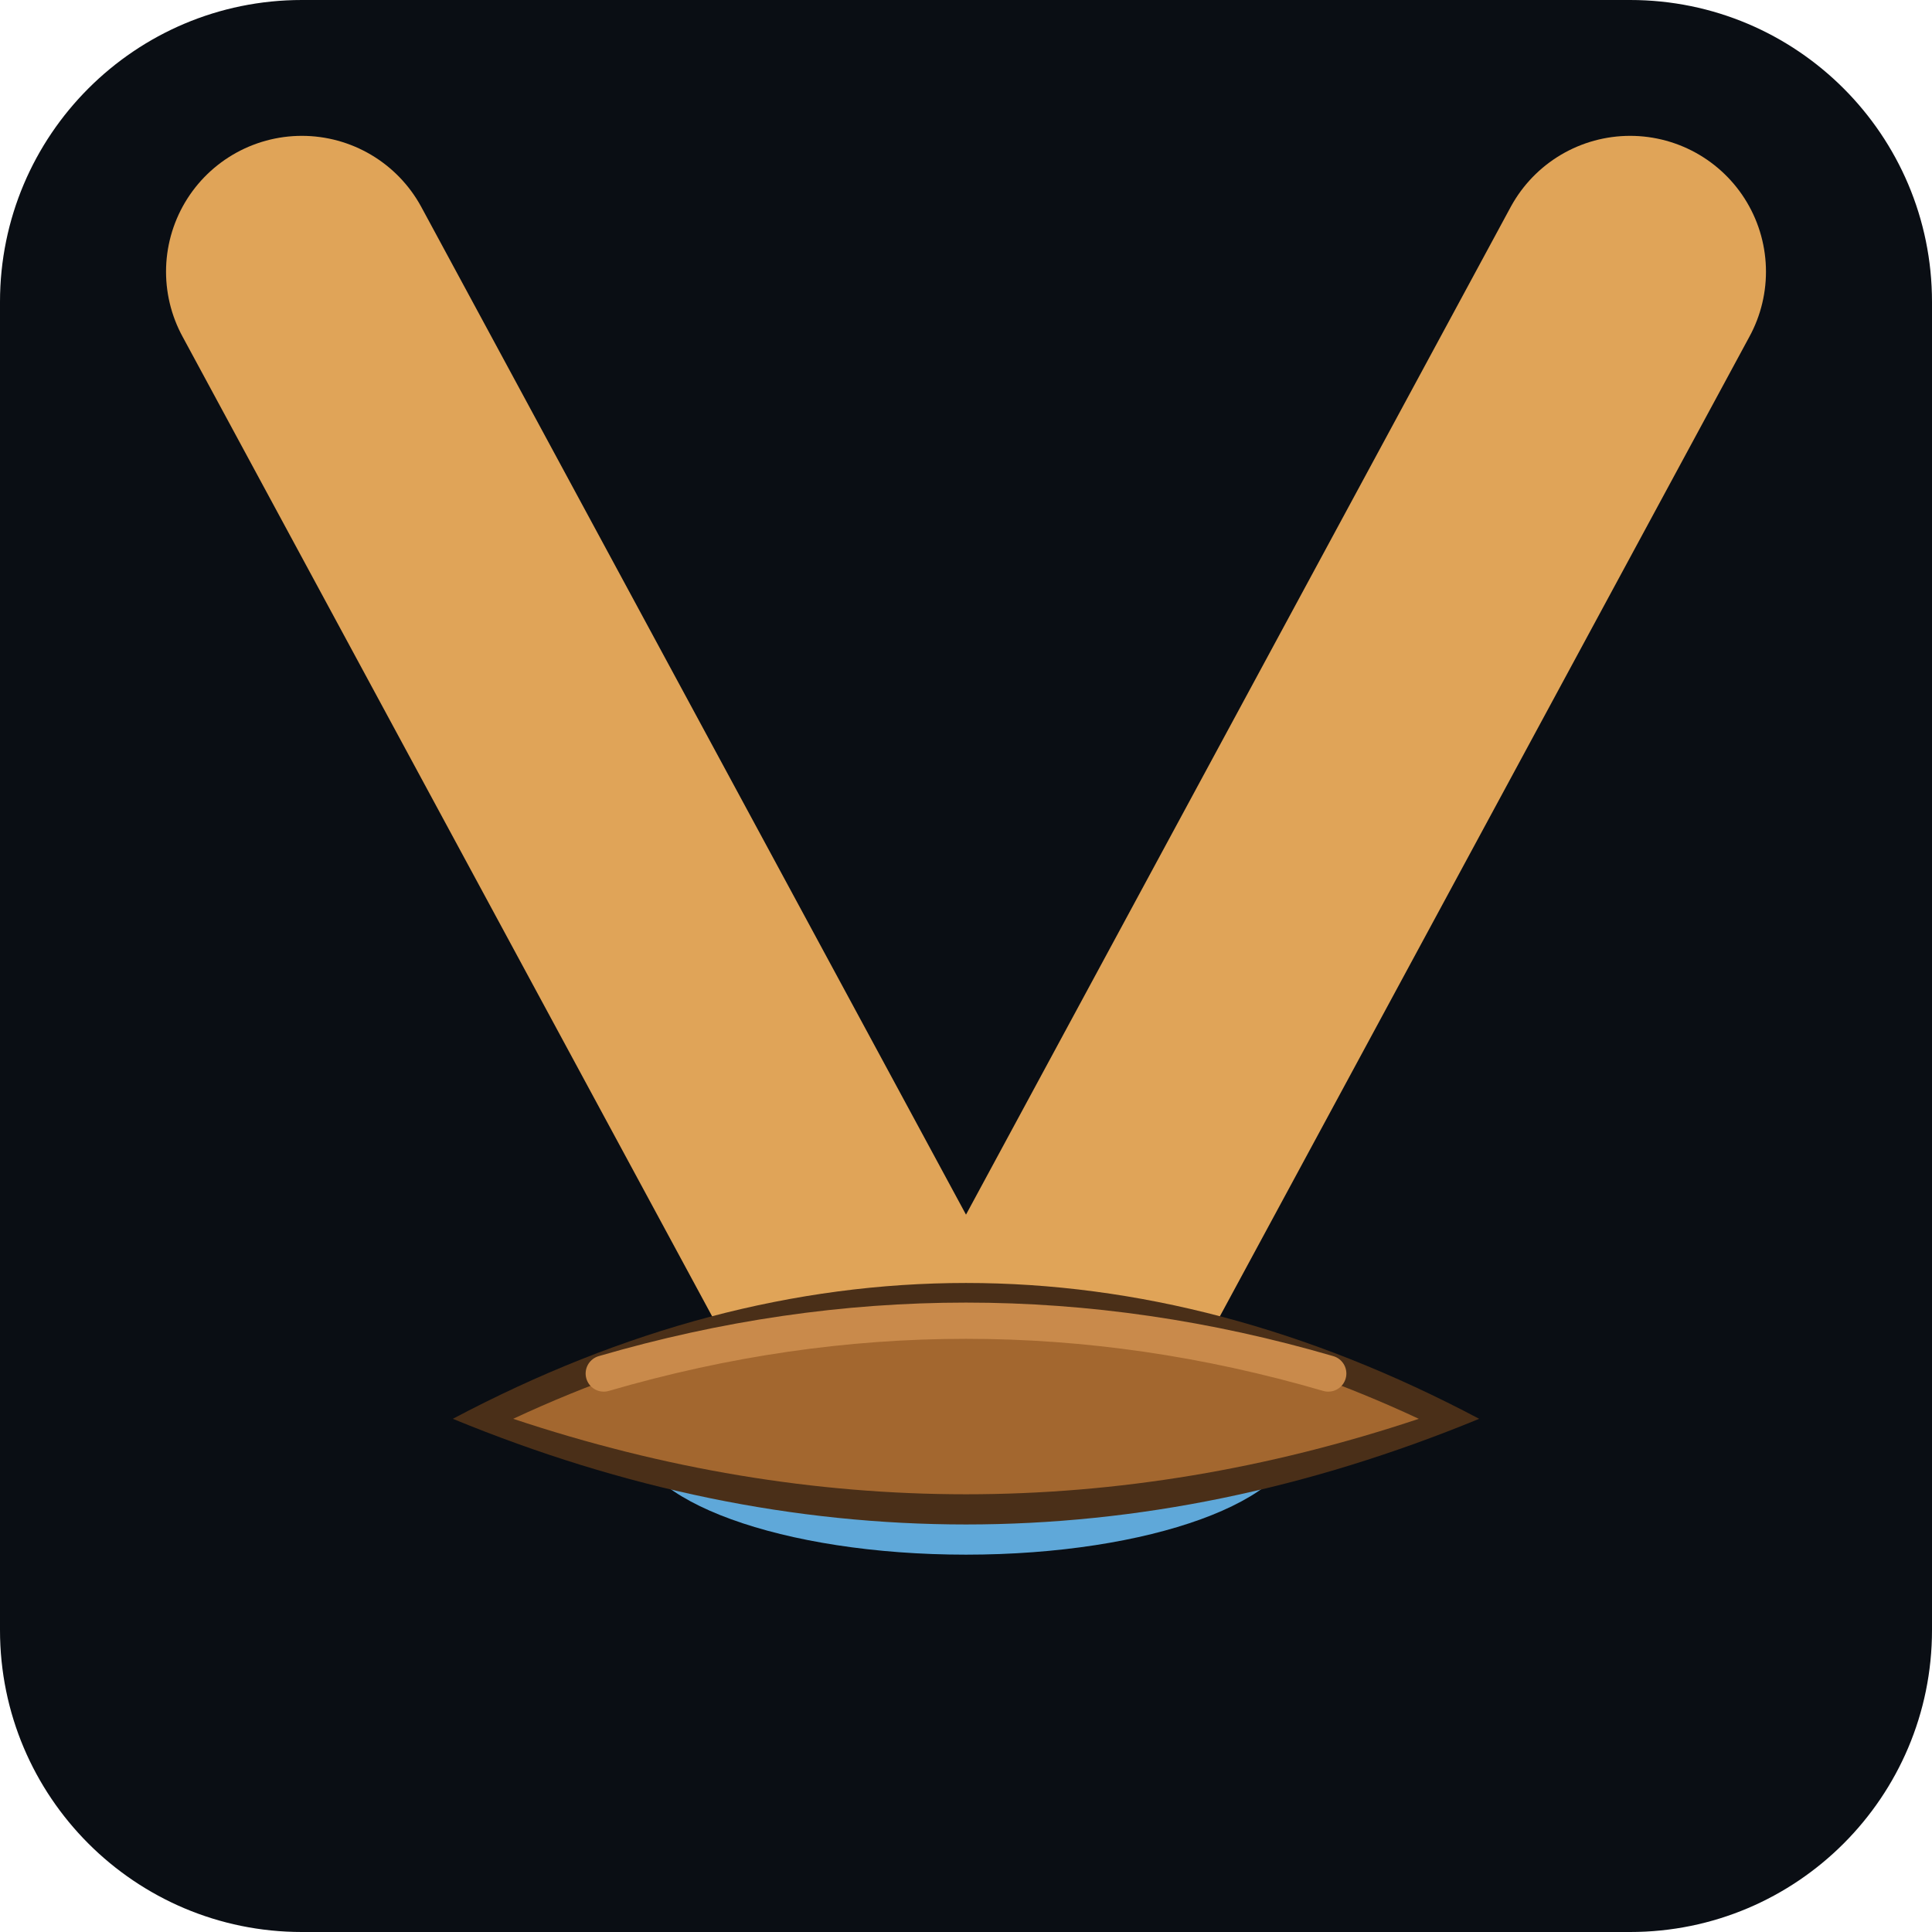
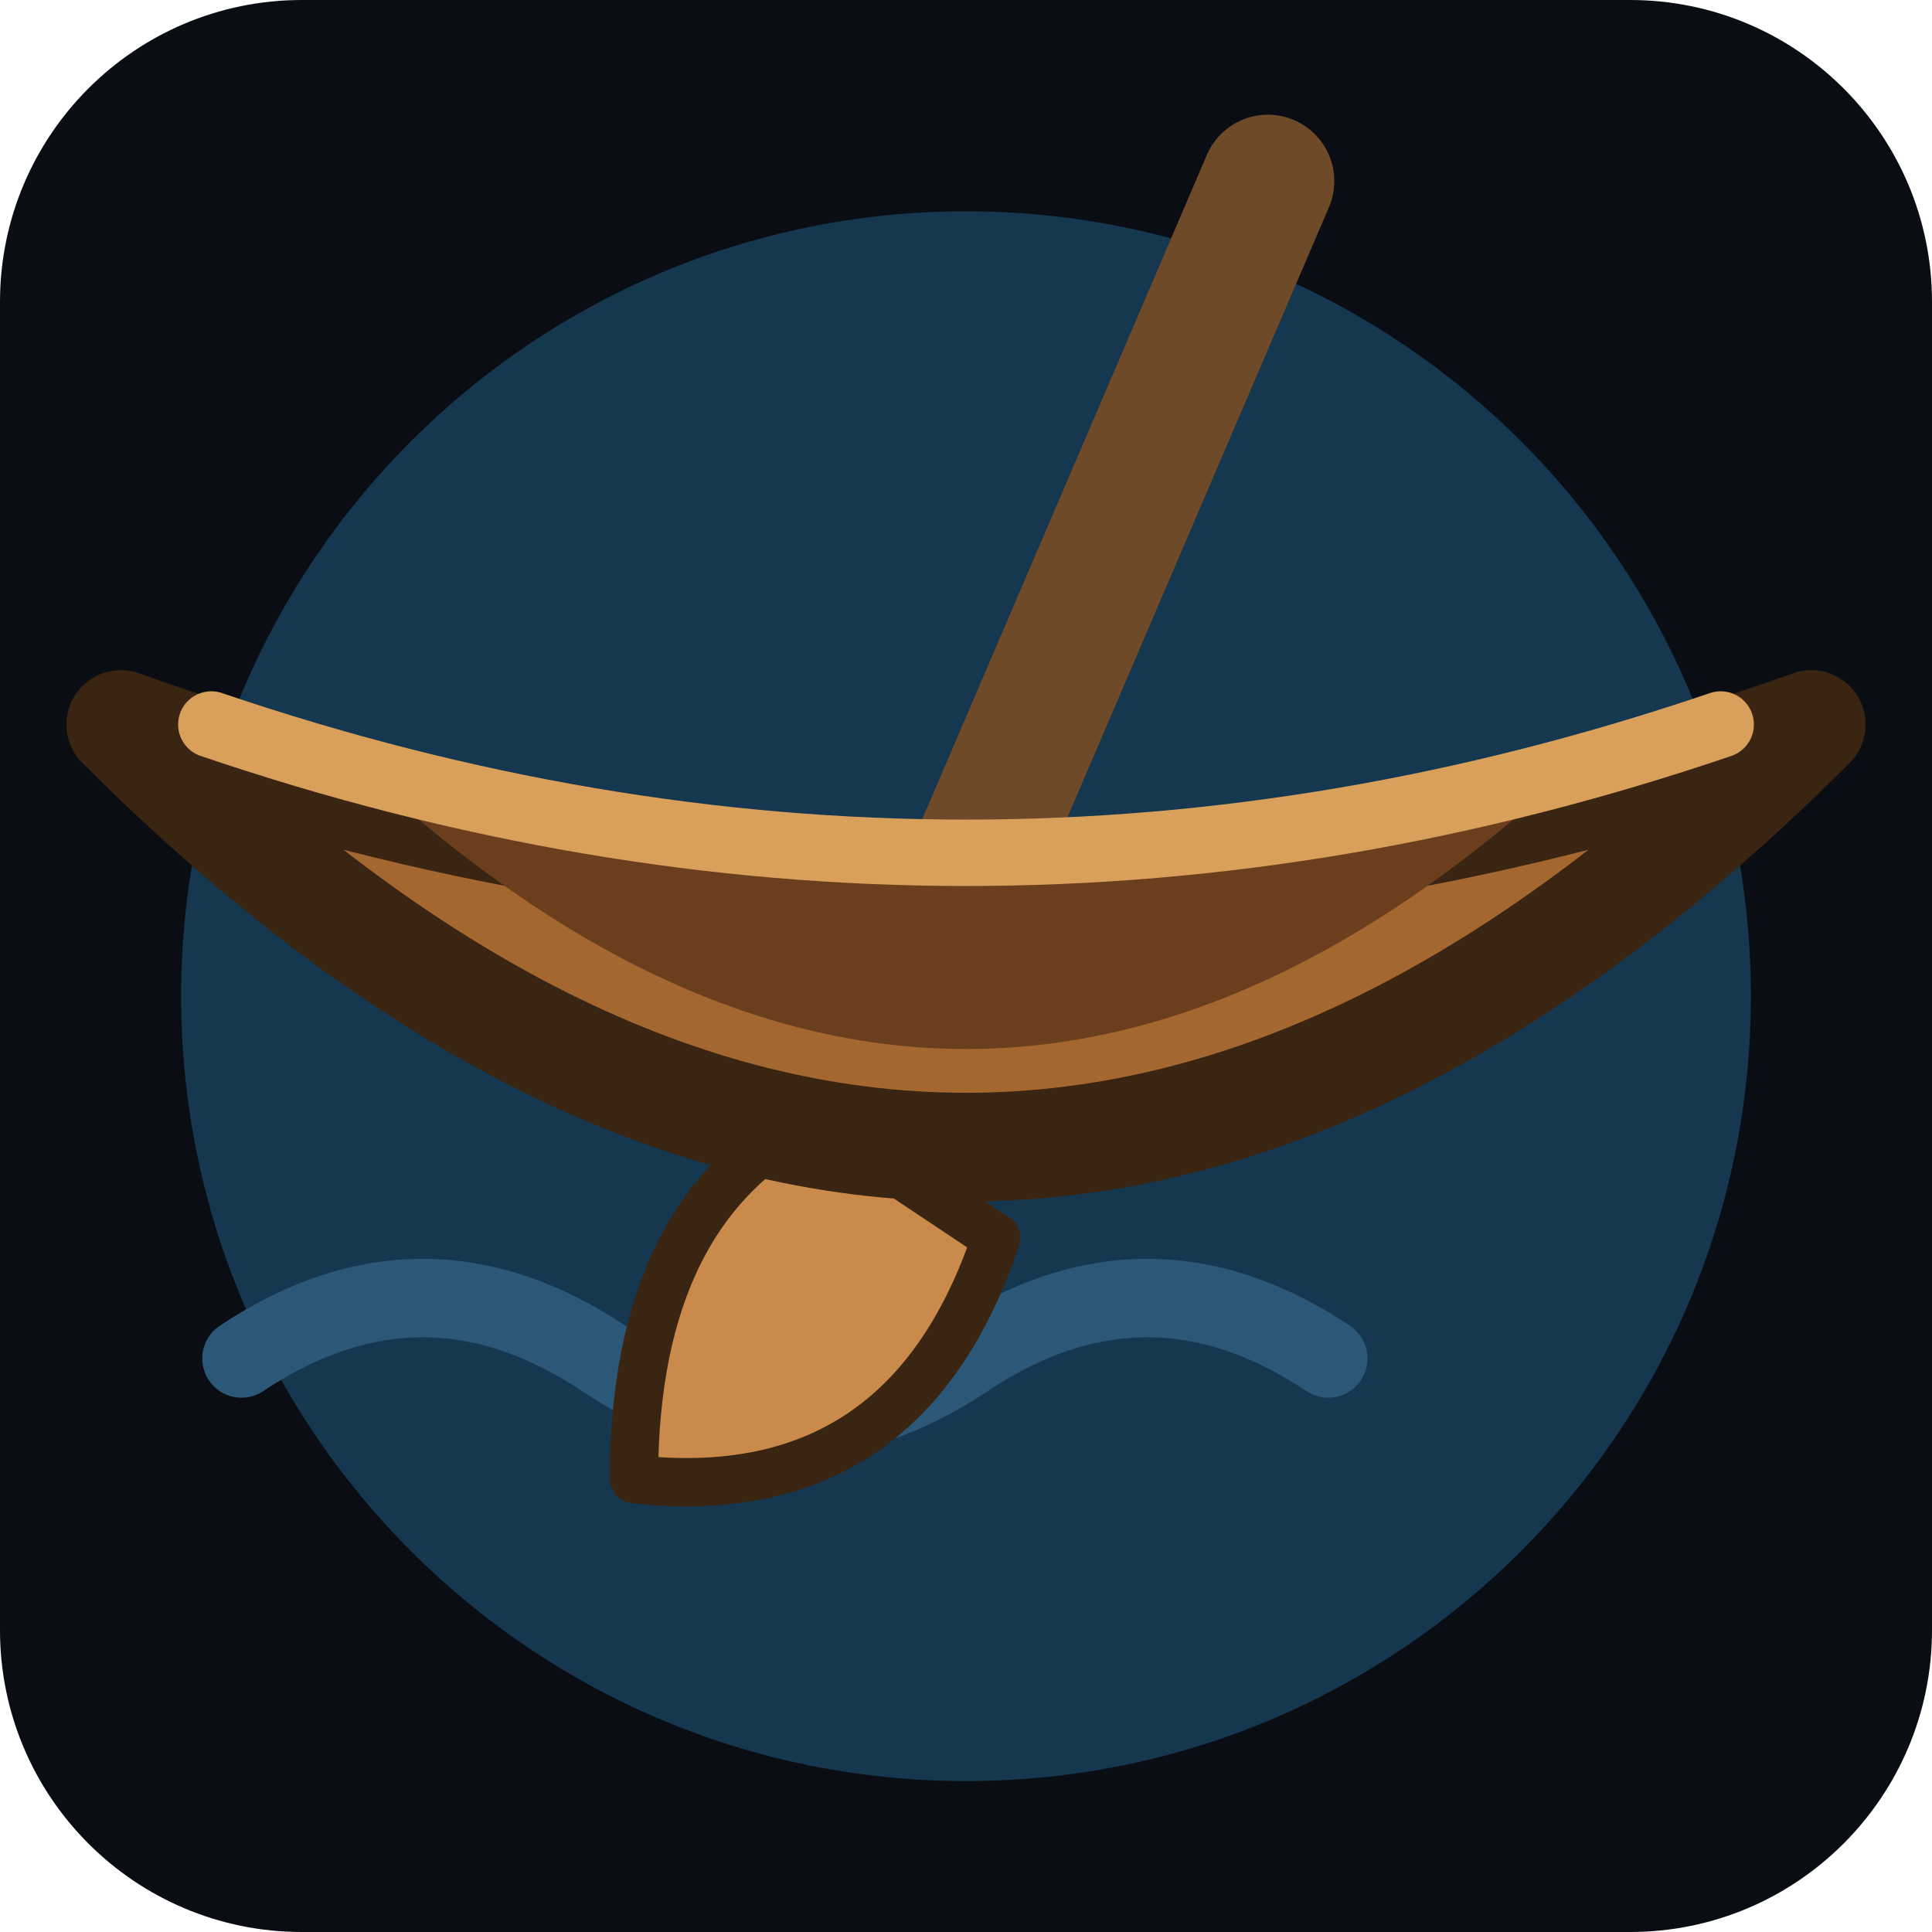
<svg xmlns="http://www.w3.org/2000/svg" viewBox="0 0 64 64">
  <rect width="64" height="64" rx="10" fill="#0a0e14" />
-   <path d="M10,9 L30,46 L34,46 L54,9" fill="none" stroke="#e0a458" stroke-width="9" stroke-linecap="round" stroke-linejoin="round" />
-   <ellipse cx="32" cy="47.5" rx="11" ry="4" fill="#5fa8d9" />
-   <path d="M15,47 Q32,38 49,47 Q32,54 15,47 Z" fill="#4a2f18" />
-   <path d="M17,47 Q32,40 47,47 Q32,52 17,47 Z" fill="#a3672f" />
-   <path d="M20,45.5 Q32,42 44,45.5" fill="none" stroke="#c98a4b" stroke-width="1.2" stroke-linecap="round" />
+   <circle cx="32" cy="33" r="26" fill="#15374f" />
+   <path d="M8,45 q6,-4 12,0 t12,0 t12,0" fill="none" stroke="#2b5878" stroke-width="2.6" stroke-linecap="round" />
+   <line x1="42" y1="6" x2="27" y2="41" stroke="#6f4a29" stroke-width="4.4" stroke-linecap="round" />
+   <path d="M27,37 q-6,3 -6,12 q9,1 12,-8 z" fill="#c98a4b" stroke="#3a2412" stroke-width="1.6" stroke-linejoin="round" />
+   <path d="M4,24 Q32,34 60,24 Q32,52 4,24 Z" fill="#a3672f" stroke="#3a2412" stroke-width="3.6" stroke-linejoin="round" />
+   <path d="M12,25.5 Q32,31 52,25.5 Q32,44 12,25.5 Z" fill="#6b3f1e" />
+   <path d="M7,24 Q32,32.5 57,24" fill="none" stroke="#d9a05c" stroke-width="2.2" stroke-linecap="round" />
</svg>
